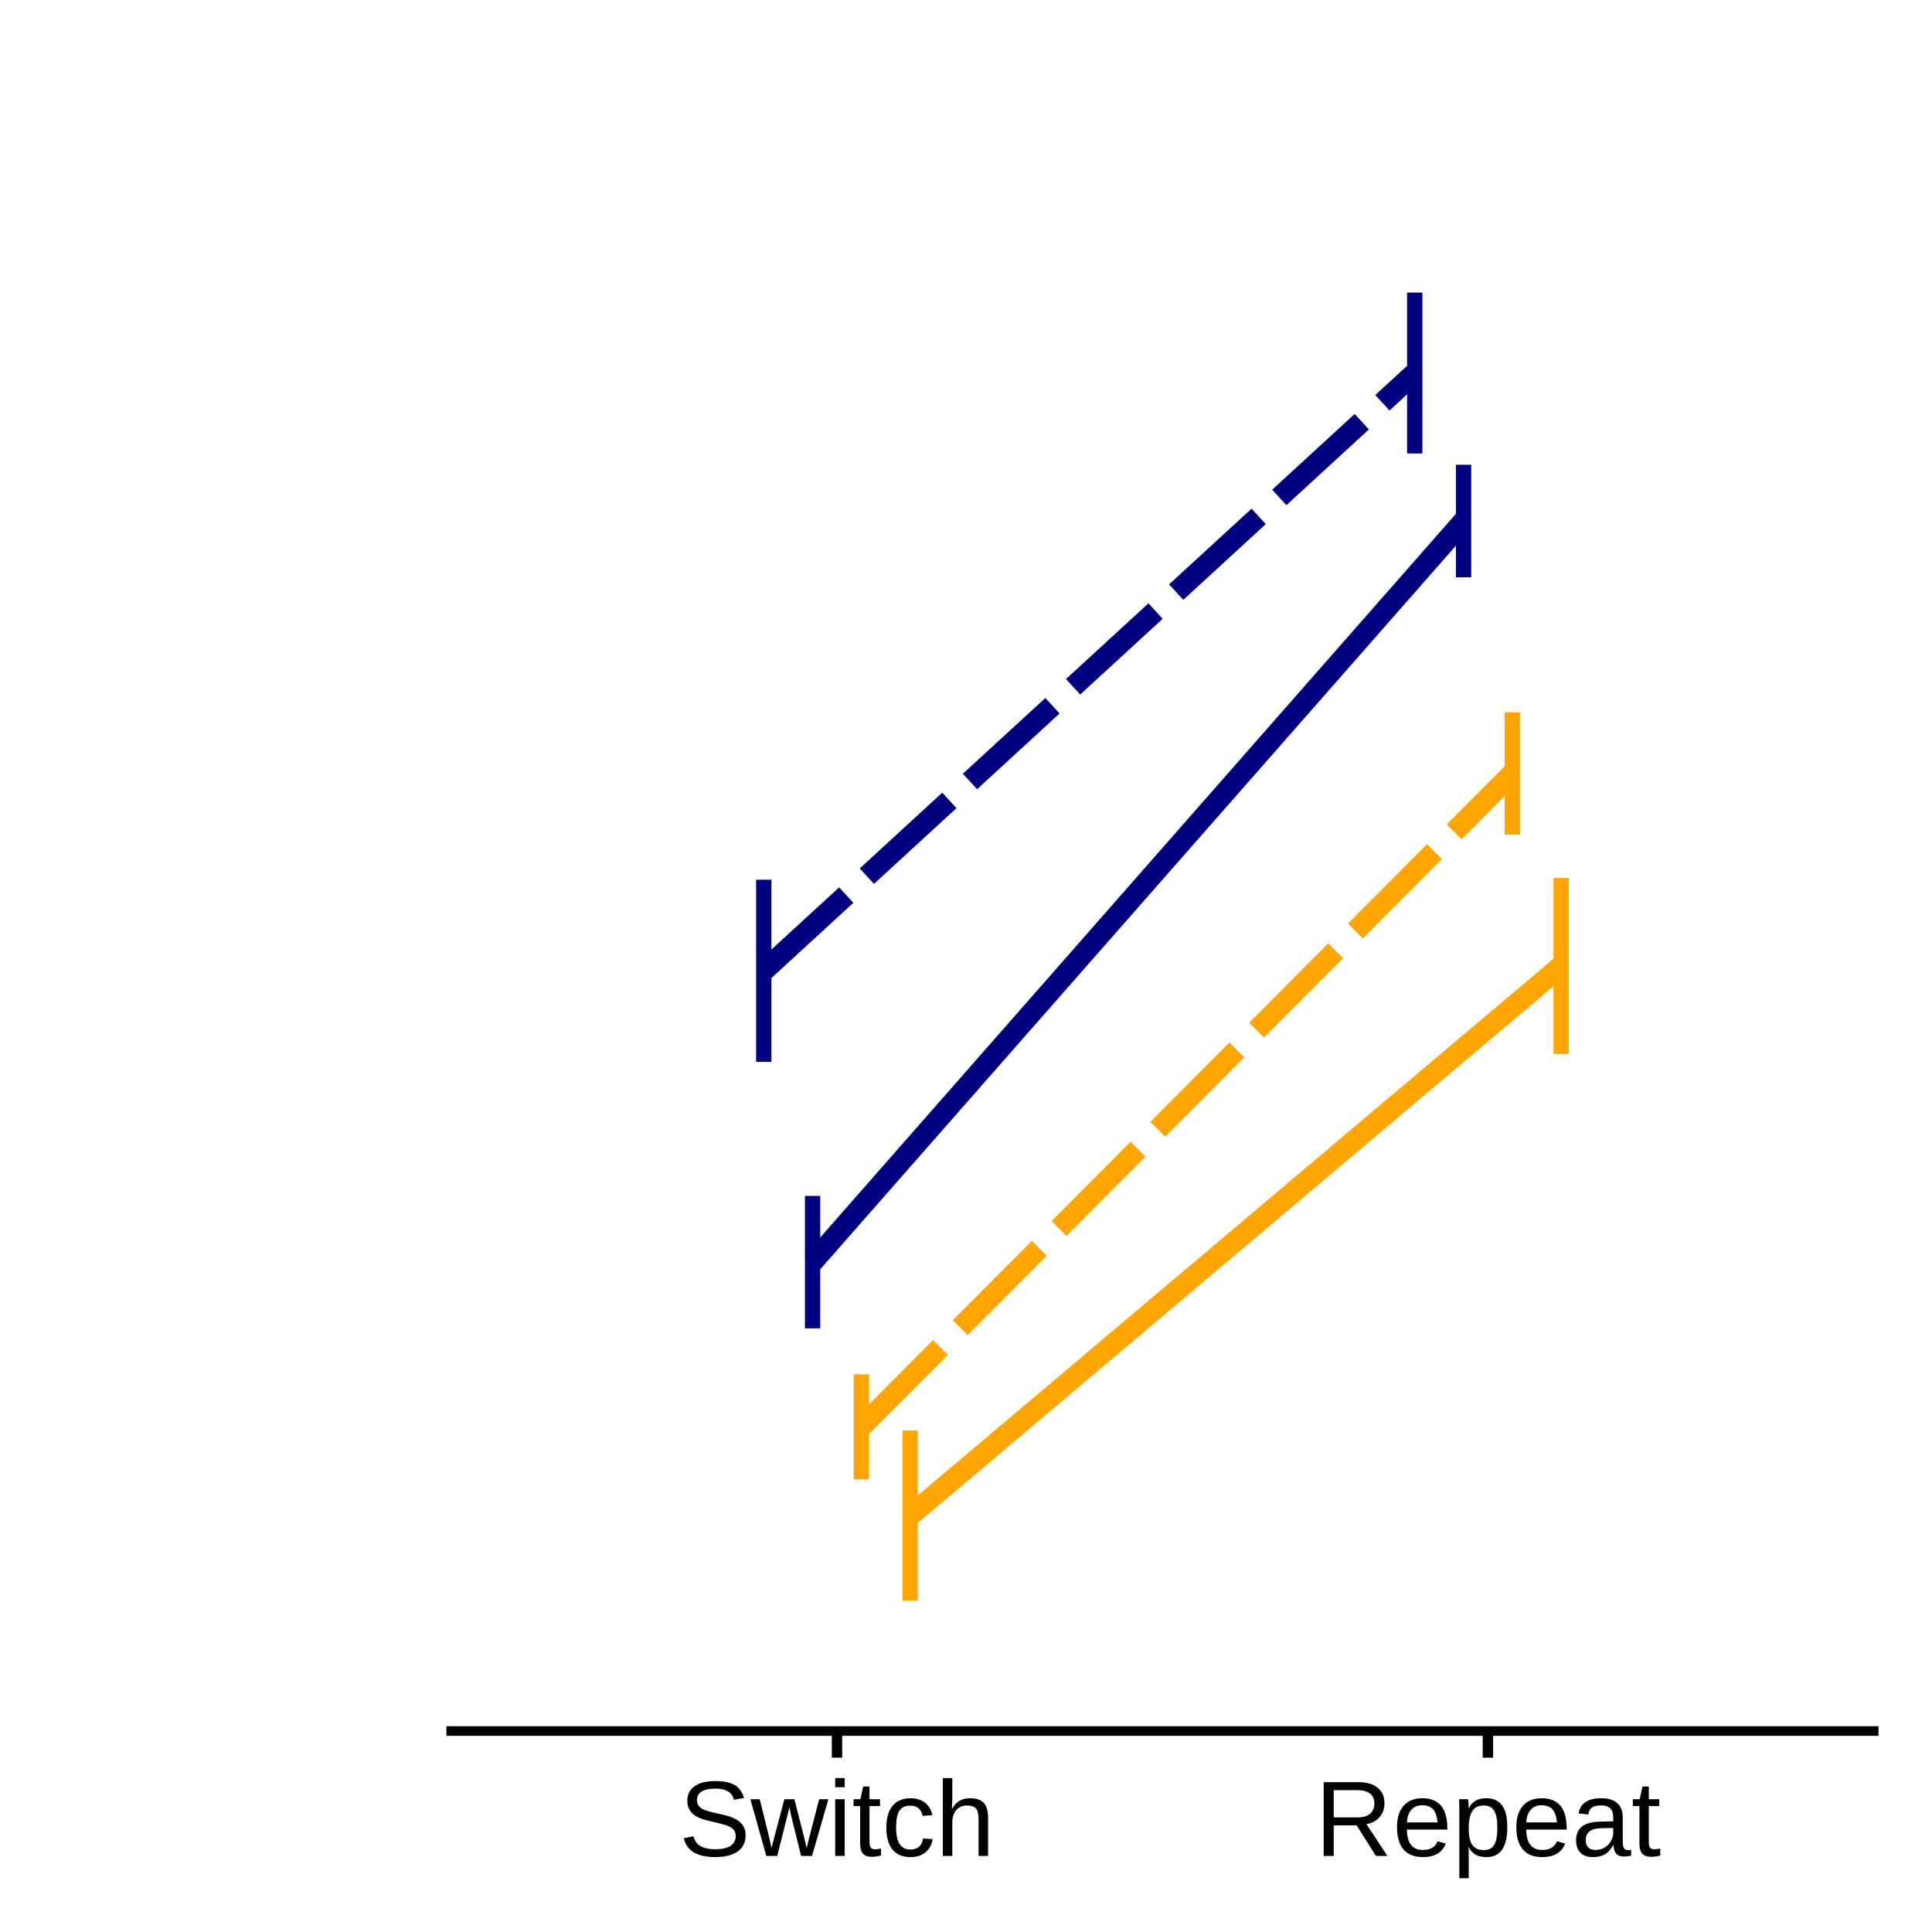
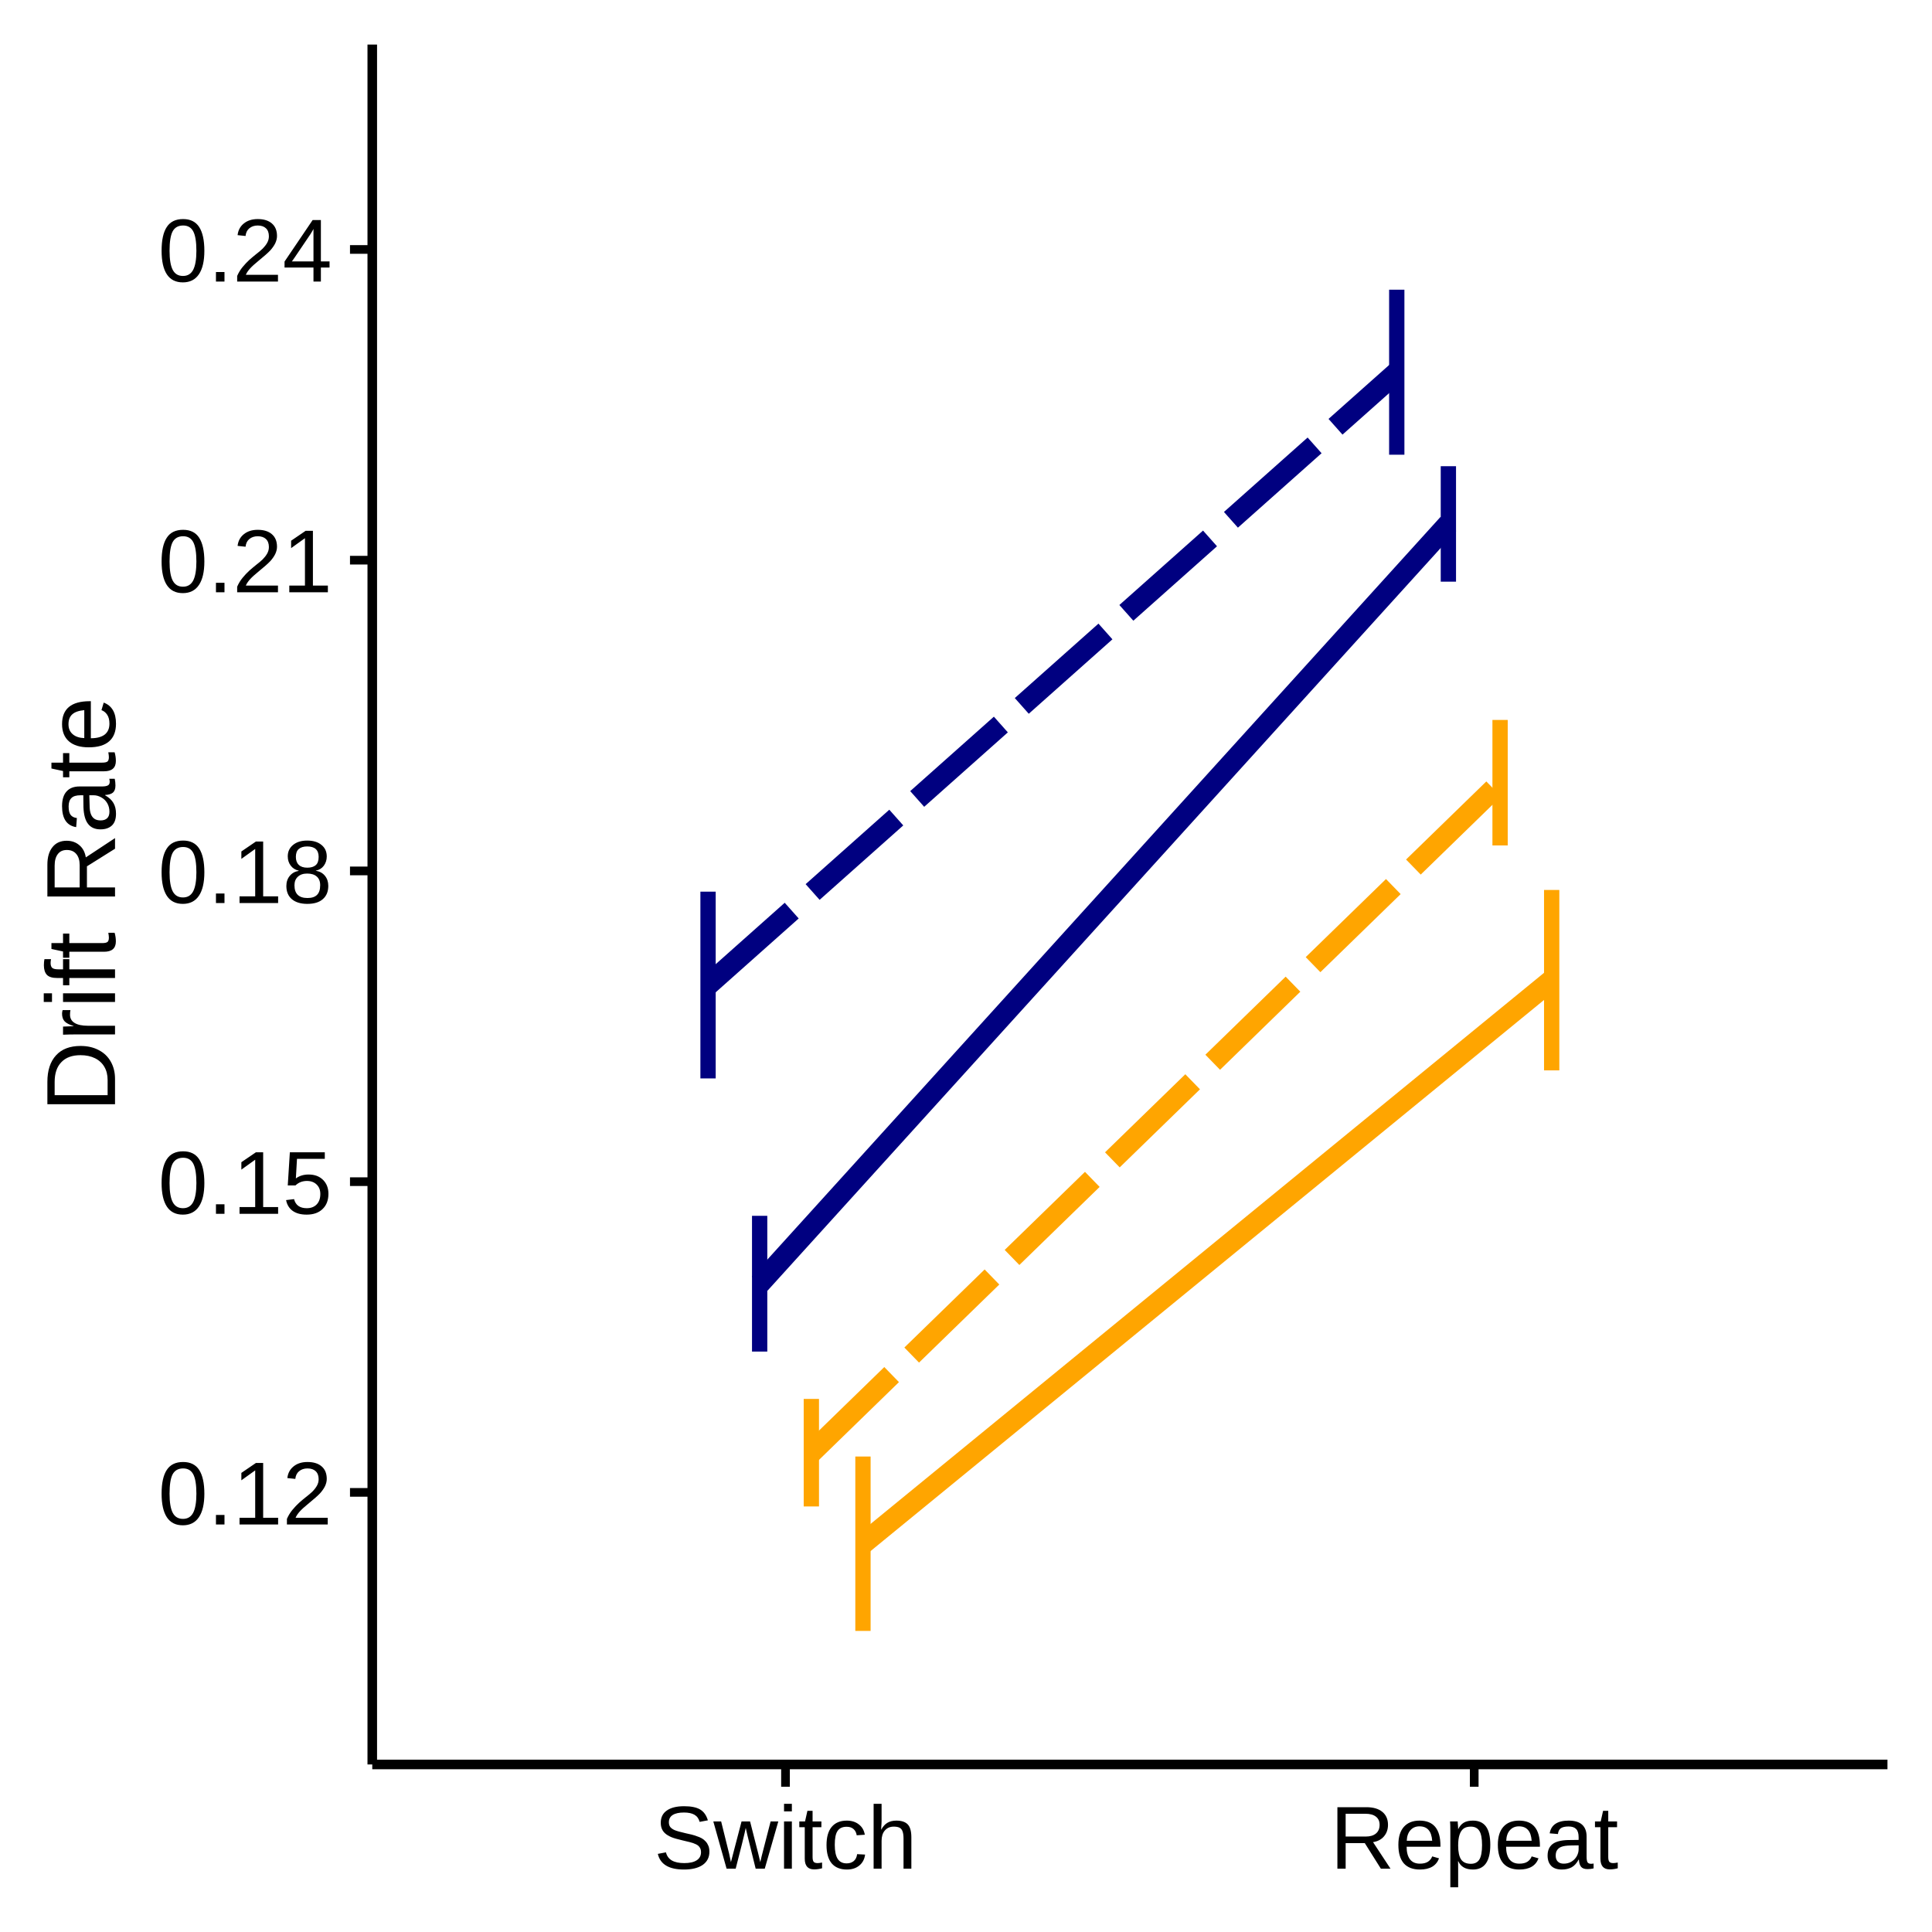
<svg xmlns="http://www.w3.org/2000/svg" width="216.00pt" height="216.00pt" viewBox="0 0 216.00 216.00">
  <g class="svglite">
    <defs>
      <style type="text/css">
    .svglite line, .svglite polyline, .svglite polygon, .svglite path, .svglite rect, .svglite circle {
      fill: none;
      stroke: #000000;
      stroke-linecap: round;
      stroke-linejoin: round;
      stroke-miterlimit: 10.00;
    }
    .svglite text {
      white-space: pre;
    }
    .svglite g.glyphgroup path {
      fill: inherit;
      stroke: none;
    }
  </style>
    </defs>
    <rect width="100%" height="100%" style="stroke: none; fill: #FFFFFF;" />
    <defs>
      <clipPath id="cpMC4wMHwyMTYuMDB8MC4wMHwyMTYuMDA=">
        <rect x="0.00" y="0.00" width="216.00" height="216.00" />
      </clipPath>
    </defs>
    <g clip-path="url(#cpMC4wMHwyMTYuMDB8MC4wMHwyMTYuMDA=)">
-       <rect x="0.00" y="0.00" width="216.00" height="216.00" style="stroke-width: 1.16; stroke: #FFFFFF; fill: #FFFFFF;" />
+       <rect x="-0" y="0.00" width="216.00" height="216.00" style="stroke-width: 0.97; stroke: #FFFFFF; fill: #FFFFFF;" />
    </g>
    <defs>
-       <clipPath id="cpNDkuOTF8MjEwLjAyfDUuOTh8MTkzLjUz">
-         <rect x="49.91" y="5.98" width="160.11" height="187.55" />
+       <clipPath id="cpNDEuNjJ8MjExLjAyfDQuOTh8MTk3LjI3">
+         <rect x="41.62" y="4.98" width="169.40" height="192.29" />
      </clipPath>
    </defs>
-     <g clip-path="url(#cpNDkuOTF8MjEwLjAyfDUuOTh8MTkzLjUz)">
-       <rect x="49.91" y="5.98" width="160.11" height="187.55" style="stroke-width: 1.16; stroke: none; fill: #FFFFFF;" />
-       <polyline points="85.39,108.54 158.17,41.71 " style="stroke-width: 2.35; stroke: #000080; stroke-dasharray: 12.52,3.13; stroke-linecap: butt;" />
-       <polyline points="90.85,141.10 163.63,58.25 " style="stroke-width: 2.35; stroke: #000080; stroke-linecap: butt;" />
-       <polyline points="96.31,159.52 169.08,86.47 " style="stroke-width: 2.35; stroke: #FFA500; stroke-dasharray: 12.52,3.13; stroke-linecap: butt;" />
-       <polyline points="101.76,169.45 174.54,108.00 " style="stroke-width: 2.35; stroke: #FFA500; stroke-linecap: butt;" />
-       <polyline points="158.17,50.70 158.17,50.70 " style="stroke-width: 1.71; stroke: #000080; stroke-linecap: butt;" />
-       <polyline points="158.17,50.70 158.17,32.71 " style="stroke-width: 1.71; stroke: #000080; stroke-linecap: butt;" />
-       <polyline points="158.17,32.71 158.17,32.71 " style="stroke-width: 1.71; stroke: #000080; stroke-linecap: butt;" />
-       <polyline points="85.39,118.72 85.39,118.72 " style="stroke-width: 1.71; stroke: #000080; stroke-linecap: butt;" />
-       <polyline points="85.39,118.72 85.39,98.35 " style="stroke-width: 1.71; stroke: #000080; stroke-linecap: butt;" />
-       <polyline points="85.39,98.35 85.39,98.35 " style="stroke-width: 1.71; stroke: #000080; stroke-linecap: butt;" />
-       <polyline points="163.63,64.54 163.63,64.54 " style="stroke-width: 1.71; stroke: #000080; stroke-linecap: butt;" />
-       <polyline points="163.63,64.54 163.63,51.96 " style="stroke-width: 1.71; stroke: #000080; stroke-linecap: butt;" />
-       <polyline points="163.63,51.96 163.63,51.96 " style="stroke-width: 1.71; stroke: #000080; stroke-linecap: butt;" />
-       <polyline points="90.85,148.51 90.85,148.51 " style="stroke-width: 1.71; stroke: #000080; stroke-linecap: butt;" />
-       <polyline points="90.85,148.51 90.85,133.70 " style="stroke-width: 1.71; stroke: #000080; stroke-linecap: butt;" />
-       <polyline points="90.85,133.70 90.85,133.70 " style="stroke-width: 1.71; stroke: #000080; stroke-linecap: butt;" />
-       <polyline points="169.08,93.31 169.08,93.31 " style="stroke-width: 1.71; stroke: #FFA500; stroke-linecap: butt;" />
-       <polyline points="169.08,93.31 169.08,79.63 " style="stroke-width: 1.71; stroke: #FFA500; stroke-linecap: butt;" />
-       <polyline points="169.08,79.63 169.08,79.63 " style="stroke-width: 1.71; stroke: #FFA500; stroke-linecap: butt;" />
-       <polyline points="96.31,165.39 96.31,165.39 " style="stroke-width: 1.71; stroke: #FFA500; stroke-linecap: butt;" />
-       <polyline points="96.31,165.39 96.31,153.66 " style="stroke-width: 1.71; stroke: #FFA500; stroke-linecap: butt;" />
-       <polyline points="96.31,153.66 96.31,153.66 " style="stroke-width: 1.71; stroke: #FFA500; stroke-linecap: butt;" />
-       <polyline points="174.54,117.84 174.54,117.84 " style="stroke-width: 1.71; stroke: #FFA500; stroke-linecap: butt;" />
-       <polyline points="174.54,117.84 174.54,98.17 " style="stroke-width: 1.71; stroke: #FFA500; stroke-linecap: butt;" />
-       <polyline points="174.54,98.17 174.54,98.17 " style="stroke-width: 1.71; stroke: #FFA500; stroke-linecap: butt;" />
-       <polyline points="101.76,178.96 101.76,178.96 " style="stroke-width: 1.71; stroke: #FFA500; stroke-linecap: butt;" />
-       <polyline points="101.76,178.96 101.76,159.94 " style="stroke-width: 1.71; stroke: #FFA500; stroke-linecap: butt;" />
-       <polyline points="101.76,159.94 101.76,159.94 " style="stroke-width: 1.71; stroke: #FFA500; stroke-linecap: butt;" />
+     <g clip-path="url(#cpNDEuNjJ8MjExLjAyfDQuOTh8MTk3LjI3)">
+       <rect x="41.62" y="4.98" width="169.40" height="192.29" style="stroke-width: 0.97; stroke: #FFFFFF; fill: #FFFFFF;" />
+       <polyline points="79.16,110.13 156.16,41.62 " style="stroke-width: 2.35; stroke: #000080; stroke-dasharray: 12.52,3.13; stroke-linecap: butt;" />
+       <polyline points="84.93,143.52 161.93,58.57 " style="stroke-width: 2.35; stroke: #000080; stroke-linecap: butt;" />
+       <polyline points="90.71,162.41 167.71,87.51 " style="stroke-width: 2.35; stroke: #FFA500; stroke-dasharray: 12.52,3.13; stroke-linecap: butt;" />
+       <polyline points="96.48,172.59 173.48,109.58 " style="stroke-width: 2.35; stroke: #FFA500; stroke-linecap: butt;" />
+       <polyline points="156.16,50.84 156.16,50.84 " style="stroke-width: 1.71; stroke: #000080; stroke-linecap: butt;" />
+       <polyline points="156.16,50.84 156.16,32.39 " style="stroke-width: 1.71; stroke: #000080; stroke-linecap: butt;" />
+       <polyline points="156.16,32.39 156.16,32.39 " style="stroke-width: 1.71; stroke: #000080; stroke-linecap: butt;" />
+       <polyline points="79.16,120.57 79.16,120.57 " style="stroke-width: 1.71; stroke: #000080; stroke-linecap: butt;" />
+       <polyline points="79.16,120.57 79.16,99.69 " style="stroke-width: 1.71; stroke: #000080; stroke-linecap: butt;" />
+       <polyline points="79.16,99.69 79.16,99.69 " style="stroke-width: 1.71; stroke: #000080; stroke-linecap: butt;" />
+       <polyline points="161.93,65.03 161.93,65.03 " style="stroke-width: 1.71; stroke: #000080; stroke-linecap: butt;" />
+       <polyline points="161.93,65.03 161.93,52.12 " style="stroke-width: 1.71; stroke: #000080; stroke-linecap: butt;" />
+       <polyline points="161.93,52.12 161.93,52.12 " style="stroke-width: 1.71; stroke: #000080; stroke-linecap: butt;" />
+       <polyline points="84.93,151.11 84.93,151.11 " style="stroke-width: 1.71; stroke: #000080; stroke-linecap: butt;" />
+       <polyline points="84.93,151.11 84.93,135.93 " style="stroke-width: 1.71; stroke: #000080; stroke-linecap: butt;" />
+       <polyline points="84.93,135.93 84.93,135.93 " style="stroke-width: 1.71; stroke: #000080; stroke-linecap: butt;" />
+       <polyline points="167.71,94.52 167.71,94.52 " style="stroke-width: 1.71; stroke: #FFA500; stroke-linecap: butt;" />
+       <polyline points="167.71,94.52 167.71,80.49 " style="stroke-width: 1.71; stroke: #FFA500; stroke-linecap: butt;" />
+       <polyline points="167.71,80.49 167.71,80.49 " style="stroke-width: 1.71; stroke: #FFA500; stroke-linecap: butt;" />
+       <polyline points="90.71,168.42 90.71,168.42 " style="stroke-width: 1.71; stroke: #FFA500; stroke-linecap: butt;" />
+       <polyline points="90.71,168.42 90.71,156.40 " style="stroke-width: 1.71; stroke: #FFA500; stroke-linecap: butt;" />
+       <polyline points="90.71,156.40 90.71,156.40 " style="stroke-width: 1.71; stroke: #FFA500; stroke-linecap: butt;" />
+       <polyline points="173.48,119.67 173.48,119.67 " style="stroke-width: 1.71; stroke: #FFA500; stroke-linecap: butt;" />
+       <polyline points="173.48,119.67 173.48,99.50 " style="stroke-width: 1.71; stroke: #FFA500; stroke-linecap: butt;" />
+       <polyline points="173.48,99.50 173.48,99.50 " style="stroke-width: 1.71; stroke: #FFA500; stroke-linecap: butt;" />
+       <polyline points="96.48,182.34 96.48,182.34 " style="stroke-width: 1.71; stroke: #FFA500; stroke-linecap: butt;" />
+       <polyline points="96.48,182.34 96.48,162.84 " style="stroke-width: 1.71; stroke: #FFA500; stroke-linecap: butt;" />
+       <polyline points="96.48,162.84 96.48,162.84 " style="stroke-width: 1.71; stroke: #FFA500; stroke-linecap: butt;" />
    </g>
    <g clip-path="url(#cpMC4wMHwyMTYuMDB8MC4wMHwyMTYuMDA=)">
-       <polyline points="49.91,193.53 49.91,5.98 " style="stroke-width: 1.07; stroke: #FFFFFF; stroke-linecap: butt;" />
-       <text x="44.53" y="168.16" text-anchor="end" style="font-size: 12.00px;fill: #FFFFFF; font-family: &quot;Arial&quot;;" textLength="23.34px" lengthAdjust="spacingAndGlyphs">0.12</text>
-       <text x="44.53" y="134.28" text-anchor="end" style="font-size: 12.00px;fill: #FFFFFF; font-family: &quot;Arial&quot;;" textLength="23.34px" lengthAdjust="spacingAndGlyphs">0.15</text>
-       <text x="44.53" y="100.39" text-anchor="end" style="font-size: 12.00px;fill: #FFFFFF; font-family: &quot;Arial&quot;;" textLength="23.34px" lengthAdjust="spacingAndGlyphs">0.18</text>
-       <text x="44.53" y="66.51" text-anchor="end" style="font-size: 12.00px;fill: #FFFFFF; font-family: &quot;Arial&quot;;" textLength="23.34px" lengthAdjust="spacingAndGlyphs">0.21</text>
-       <text x="44.53" y="32.62" text-anchor="end" style="font-size: 12.00px;fill: #FFFFFF; font-family: &quot;Arial&quot;;" textLength="23.34px" lengthAdjust="spacingAndGlyphs">0.24</text>
-       <polyline points="46.92,163.86 49.91,163.86 " style="stroke-width: 1.16; stroke: #FFFFFF; stroke-linecap: butt;" />
-       <polyline points="46.92,129.98 49.91,129.98 " style="stroke-width: 1.16; stroke: #FFFFFF; stroke-linecap: butt;" />
-       <polyline points="46.92,96.09 49.91,96.09 " style="stroke-width: 1.16; stroke: #FFFFFF; stroke-linecap: butt;" />
-       <polyline points="46.92,62.21 49.91,62.21 " style="stroke-width: 1.16; stroke: #FFFFFF; stroke-linecap: butt;" />
-       <polyline points="46.92,28.33 49.91,28.33 " style="stroke-width: 1.16; stroke: #FFFFFF; stroke-linecap: butt;" />
-       <polyline points="49.91,193.53 210.02,193.53 " style="stroke-width: 1.07; stroke-linecap: butt;" />
-       <polyline points="93.58,196.51 93.58,193.53 " style="stroke-width: 1.16; stroke-linecap: butt;" />
-       <polyline points="166.35,196.51 166.35,193.53 " style="stroke-width: 1.16; stroke-linecap: butt;" />
-       <text x="93.58" y="207.50" text-anchor="middle" style="font-size: 12.00px; font-family: &quot;Arial&quot;;" textLength="35.34px" lengthAdjust="spacingAndGlyphs">Switch</text>
-       <text x="166.35" y="207.50" text-anchor="middle" style="font-size: 12.00px; font-family: &quot;Arial&quot;;" textLength="38.69px" lengthAdjust="spacingAndGlyphs">Repeat</text>
-       <text transform="translate(15.42,99.75) rotate(-90)" text-anchor="middle" style="font-size: 13.20px;fill: #FFFFFF; font-family: &quot;Arial&quot;;" textLength="55.67px" lengthAdjust="spacingAndGlyphs">Drift Rate</text>
+       <polyline points="41.62,197.27 41.62,4.98 " style="stroke-width: 1.07; stroke-linecap: butt;" />
+       <text x="37.14" y="170.44" text-anchor="end" style="font-size: 10.00px; font-family: &quot;Arial&quot;;" textLength="19.47px" lengthAdjust="spacingAndGlyphs">0.12</text>
+       <text x="37.14" y="135.70" text-anchor="end" style="font-size: 10.00px; font-family: &quot;Arial&quot;;" textLength="19.47px" lengthAdjust="spacingAndGlyphs">0.15</text>
+       <text x="37.14" y="100.96" text-anchor="end" style="font-size: 10.00px; font-family: &quot;Arial&quot;;" textLength="19.47px" lengthAdjust="spacingAndGlyphs">0.18</text>
+       <text x="37.14" y="66.22" text-anchor="end" style="font-size: 10.00px; font-family: &quot;Arial&quot;;" textLength="19.47px" lengthAdjust="spacingAndGlyphs">0.21</text>
+       <text x="37.14" y="31.48" text-anchor="end" style="font-size: 10.00px; font-family: &quot;Arial&quot;;" textLength="19.47px" lengthAdjust="spacingAndGlyphs">0.24</text>
+       <polyline points="39.13,166.85 41.62,166.85 " style="stroke-width: 0.97; stroke-linecap: butt;" />
+       <polyline points="39.13,132.11 41.62,132.11 " style="stroke-width: 0.97; stroke-linecap: butt;" />
+       <polyline points="39.13,97.37 41.62,97.37 " style="stroke-width: 0.97; stroke-linecap: butt;" />
+       <polyline points="39.13,62.63 41.62,62.63 " style="stroke-width: 0.97; stroke-linecap: butt;" />
+       <polyline points="39.13,27.89 41.62,27.89 " style="stroke-width: 0.97; stroke-linecap: butt;" />
+       <polyline points="41.62,197.27 211.02,197.27 " style="stroke-width: 1.07; stroke-linecap: butt;" />
+       <polyline points="87.82,199.76 87.82,197.27 " style="stroke-width: 0.97; stroke-linecap: butt;" />
+       <polyline points="164.82,199.76 164.82,197.27 " style="stroke-width: 0.97; stroke-linecap: butt;" />
+       <text x="87.82" y="208.92" text-anchor="middle" style="font-size: 10.00px; font-family: &quot;Arial&quot;;" textLength="29.45px" lengthAdjust="spacingAndGlyphs">Switch</text>
+       <text x="164.82" y="208.92" text-anchor="middle" style="font-size: 10.00px; font-family: &quot;Arial&quot;;" textLength="32.25px" lengthAdjust="spacingAndGlyphs">Repeat</text>
+       <text transform="translate(12.86,101.13) rotate(-90)" text-anchor="middle" style="font-size: 11.00px; font-family: &quot;Arial&quot;;" textLength="46.47px" lengthAdjust="spacingAndGlyphs">Drift Rate</text>
    </g>
  </g>
</svg>
